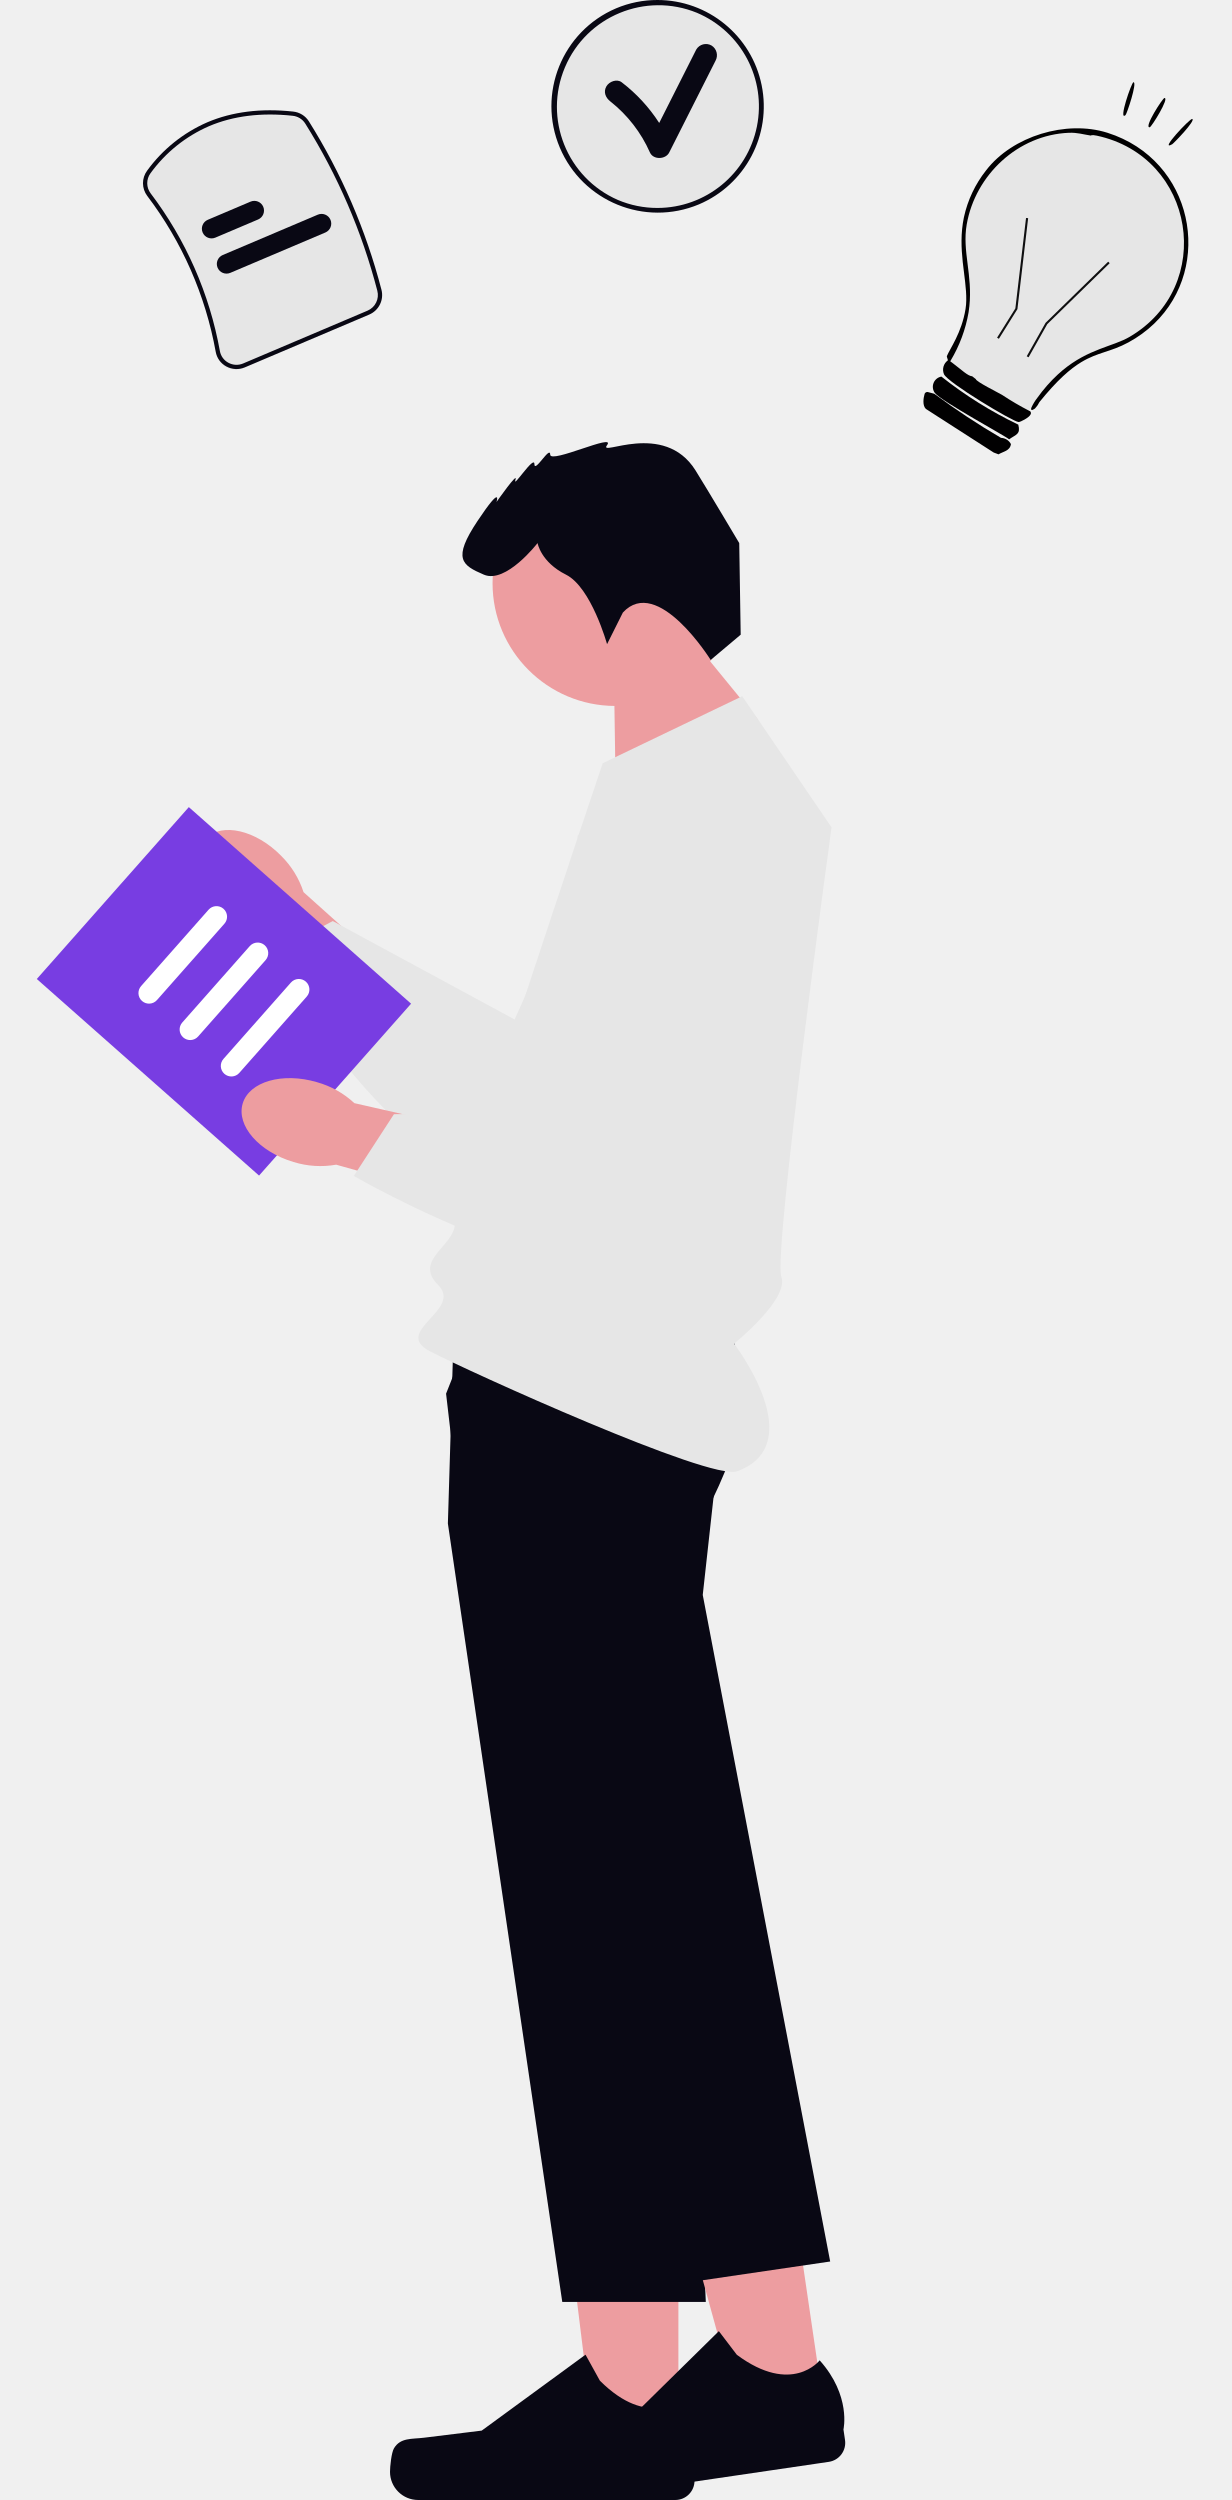
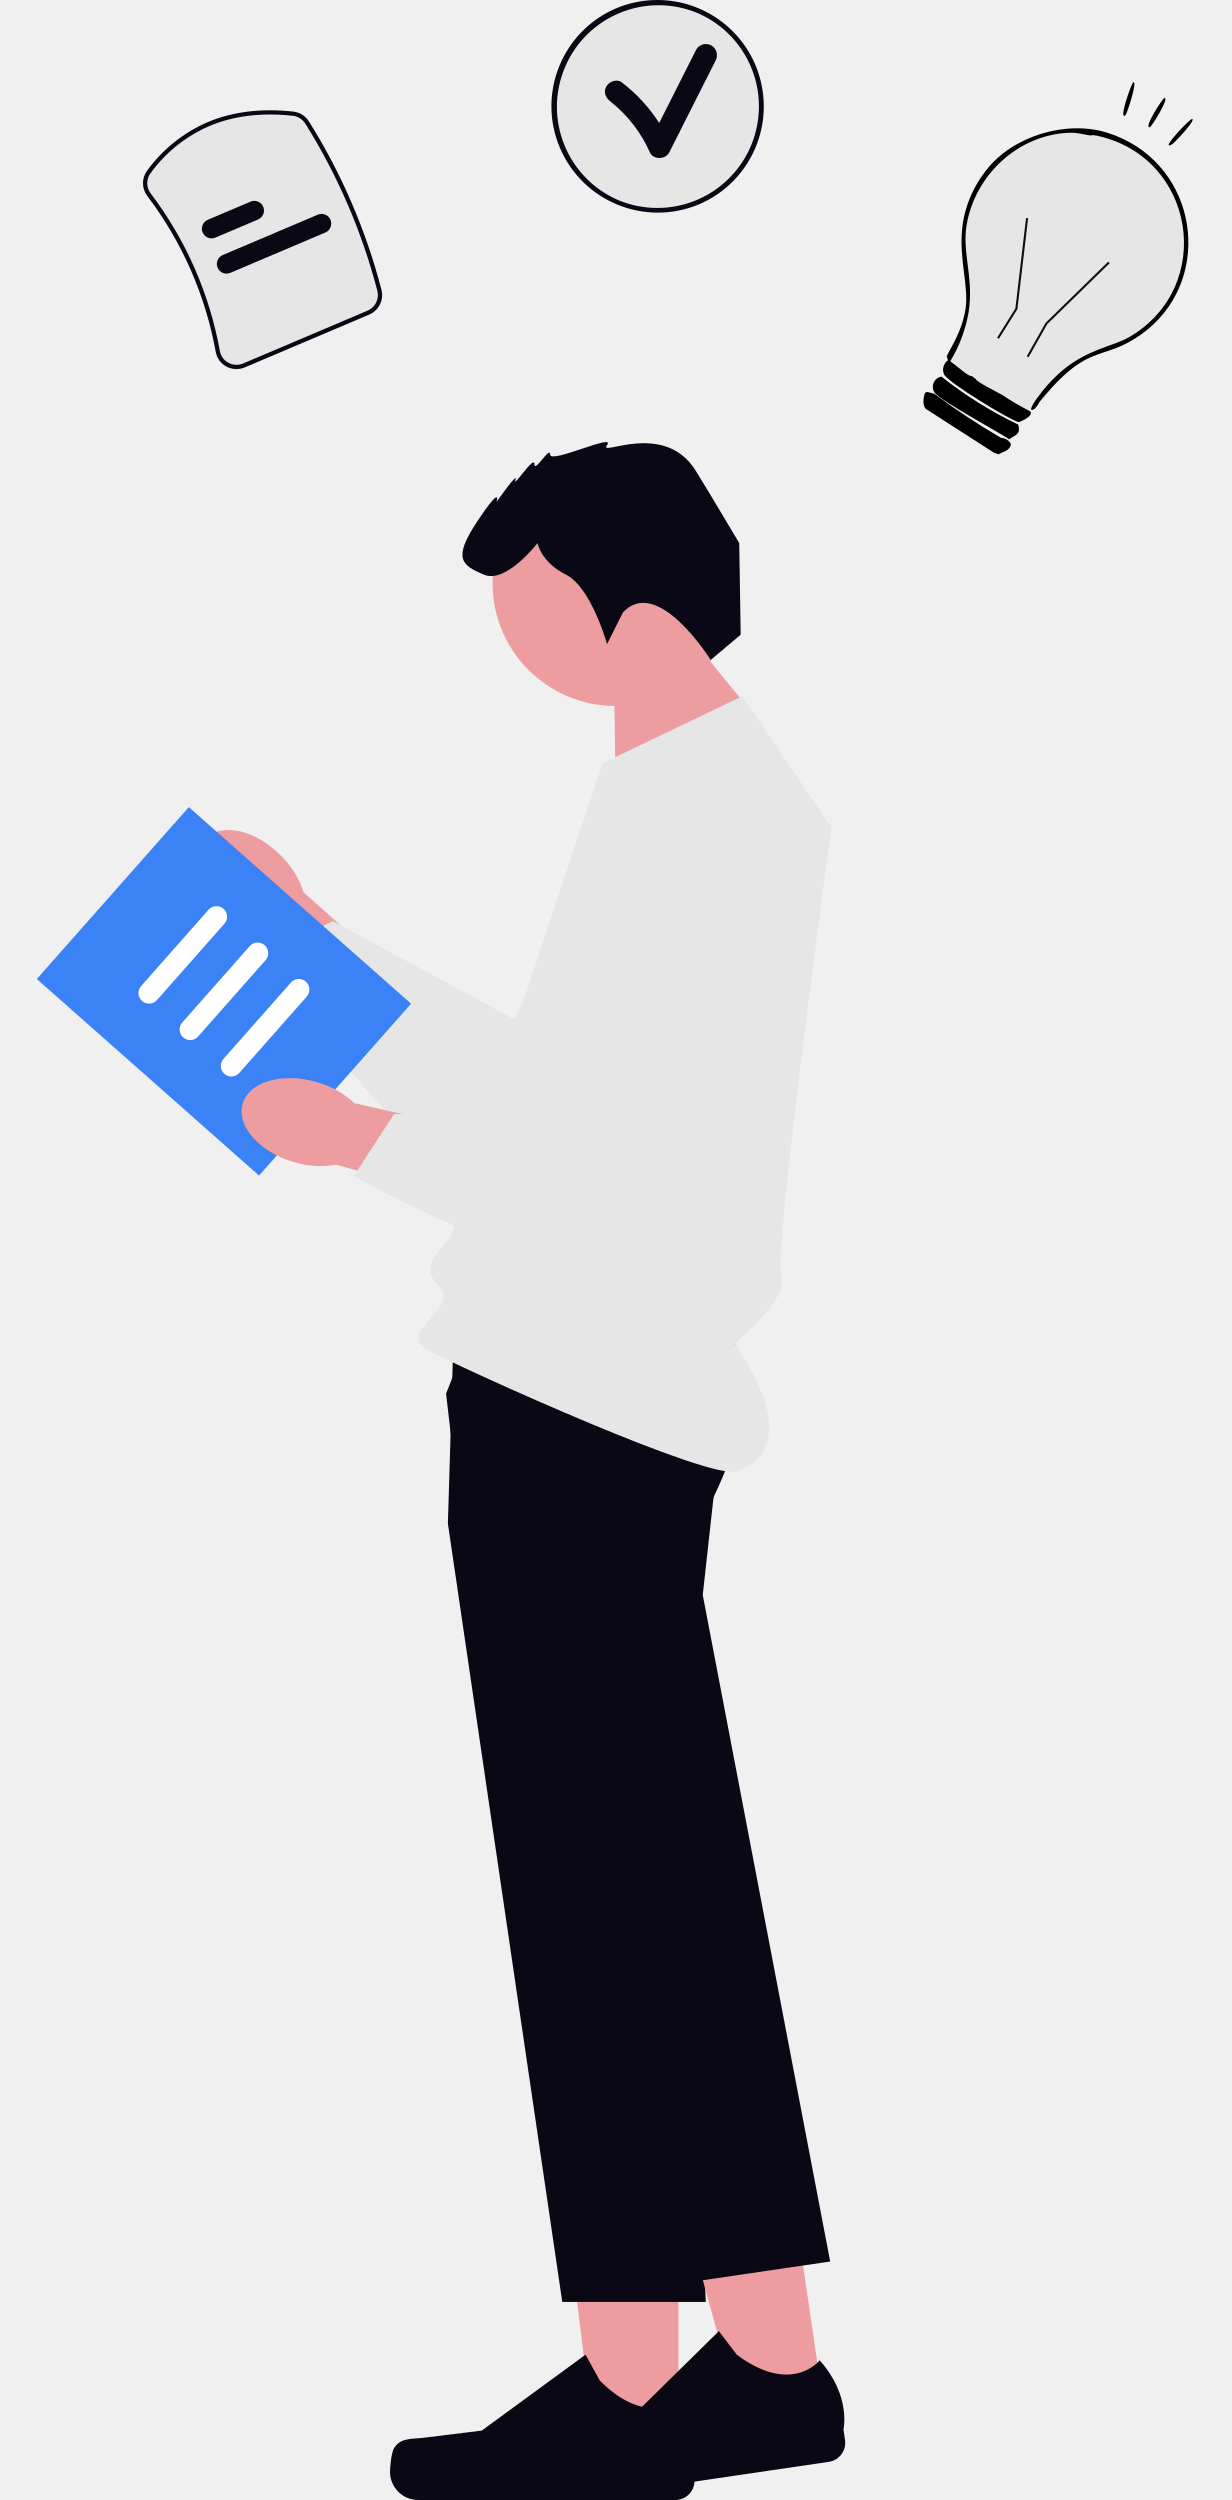
<svg xmlns="http://www.w3.org/2000/svg" width="394.273" height="800.22" viewBox="0 0 394.273 800.22" role="img" artist="Katerina Limpitsouni" source="https://undraw.co/">
  <g transform="translate(-872.203 -226.154)">
    <g transform="translate(872.203 367.667)">
      <path d="M175.593,196.85c-8.1-8.243-18.918-10.745-24.162-5.589s-2.93,16.015,5.174,24.259a28.921,28.921,0,0,0,11.5,7.363l34.759,34.491L218.7,240.717l-35.948-32.233a28.922,28.922,0,0,0-7.165-11.634Z" transform="translate(-85.591 -64.425)" fill="#ed9da0" />
      <path d="M190.123,176.294l-36.444,80.849-58.2-31.5L74.656,236.7s47.573,79.534,80.147,70.48S245.219,216.027,234.8,190.69s-44.675-14.4-44.675-14.4Z" transform="translate(11.042 -72.339)" fill="#e6e6e6" />
      <path d="M133.294,561.156l-26.574,0-12.64-102.5,39.22,0Z" transform="translate(83.851 81.622)" fill="#ed9da0" />
      <path d="M91.358,535.312h0c-.827,1.393-1.264,5.891-1.264,7.512h0a9.019,9.019,0,0,0,9.019,9.019h82.295a6.153,6.153,0,0,0,6.153-6.153v-3.426s4.071-10.3-4.311-22.99c0,0-10.417,9.938-25.983-5.628l-4.59-8.316-33.227,24.3L101.033,531.9c-4.029.5-7.6-.077-9.674,3.414Z" transform="translate(34.743 106.863)" fill="#090814" />
      <path d="M78.076,196.252l-.536-35.841,22.1-13.779,24.033,29.4Z" transform="translate(118.96 -87.109)" fill="#ed9da0" />
      <ellipse cx="39.308" cy="39.308" rx="39.308" ry="39.308" transform="translate(157.66 5.838)" fill="#ed9da0" />
      <path d="M80.156,353.527,116.773,602.7h45.941l-6.109-142.236-3.215-74.789,9.324-35.6a159,159,0,0,0,7.832-17.5c4.037-10.824,7.225-23.8,2.492-29.955-1.742-2.269-6.27-3.948-12.423-5.2a128.547,128.547,0,0,0-12.861-1.831c-27.168-2.688-65.813-1.009-65.813-1.009L80.959,327l-.545,18.1-.259,8.422Z" transform="translate(63.204 -7.383)" fill="#090814" />
      <path d="M117.409,552.864l-26.29,3.863L63.7,457.156l38.8-5.7Z" transform="translate(146.545 77.728)" fill="#ed9da0" />
      <path d="M59.823,539.021h0c-.616,1.5-.394,6.012-.158,7.616h0A9.019,9.019,0,0,0,69.9,554.248l81.42-11.97a6.153,6.153,0,0,0,5.192-6.982l-.5-3.39s2.53-10.78-7.609-22.118c0,0-8.861,11.348-26.525-1.788l-5.751-7.559L86.79,529.314,68.9,534.236c-3.914,1.077-7.532,1.03-9.075,4.785h0Z" transform="translate(113.969 104.218)" fill="#090814" />
      <path d="M62.55,314.142,67.573,357.4l27.39,91.145L140.05,598.6l45.448-6.679L144.709,378.56l4.039-36.585s1.315-3.637,2.823-8.961c2.993-10.533,6.746-27.685,2.617-36.435a10.229,10.229,0,0,0-2.123-3.057c-1.624-1.575-4.925-2.532-9.348-3.039-18.486-2.089-56.556,3.886-73.5,6.82l-6.67,16.839Z" transform="translate(80.233 -9.554)" fill="#090814" />
      <path d="M165.935,160.791,121.28,182.226S73.945,322.443,73.945,329.588s-13.4,11.61-5.359,19.648S53.626,364.082,66.018,370.5s89.7,41.54,98.295,38.373c23.708-8.735-1-40.831-1-40.831s17.809-14.342,15.13-21.487,16.076-143.79,16.076-143.79l-28.579-41.976Z" transform="translate(71.647 -79.452)" fill="#e6e6e6" />
      <path d="M128.77,162.561l-5.056,10.112s-5.056-18.2-13.145-22.246-9.1-10.112-9.1-10.112-10.112,13.145-17.19,10.112-10.112-5.056-2.022-17.19,6.067-6.067,6.067-6.067,7.078-10.112,6.067-7.078,6.067-8.089,6.067-5.056,5.056-6.067,5.056-3.033,21.234-7.078,18.2-3.033,18.2-8.089,28.313,8.089c3.681,5.889,13.994,23.257,13.994,23.257l.468,29.325-9.608,8.088s-16.989-27.3-28.111-15.167Z" transform="translate(70.598 -108)" fill="#090814" />
      <g transform="translate(0 137.646) rotate(-19)">
-         <path d="M110.7,82.656,46.78,118.834,0,36.178,63.923,0Z" fill="#783de2" />
+         <path d="M110.7,82.656,46.78,118.834,0,36.178,63.923,0Z" fill="#3C82F7" />
        <rect width="39.386" height="6.768" rx="3.384" transform="matrix(0.87, -0.493, 0.493, 0.87, 27.887, 50.857)" fill="#fff" />
        <rect width="39.386" height="6.768" rx="3.384" transform="matrix(0.87, -0.493, 0.493, 0.87, 36.553, 66.17)" fill="#fff" />
        <rect width="39.386" height="6.768" rx="3.384" transform="matrix(0.87, -0.493, 0.493, 0.87, 45.219, 81.483)" fill="#fff" />
      </g>
      <path d="M155.04,241.441c-11.082-3.274-21.755-.21-23.838,6.843s5.213,15.423,16.3,18.7a28.92,28.92,0,0,0,13.632.853l47.132,13.28,5.76-22.25-47.075-10.729a28.923,28.923,0,0,0-11.911-6.693Z" transform="translate(-53.527 -36.549)" fill="#ed9da0" />
      <path d="M149.287,195.028l7.387,88.375-66.17.712L77.662,303.889s80.2,46.439,104.284,22.71,34.8-123.581,13.386-140.673S149.287,195.028,149.287,195.028Z" transform="translate(35.591 -68.991)" fill="#e6e6e6" />
    </g>
    <g transform="matrix(0.848, 0.53, -0.53, 0.848, 1214.149, 238.21)">
      <path d="M71.964,35.982a43.659,43.659,0,0,1-.7,7.784,38.227,38.227,0,0,1-3.782,9.377c-3.2,5.684-6.631,7.806-9.451,13.372-.485.375-.984.712-1.491,1.043-1.013.654-1.124,3.855-2.2,4.406-.007.007-.015.007-.022.015a4.069,4.069,0,0,0-.558,1.851v.015c-.543,3.18-1.013,9.649-1.557,13.475-.073.463-.14.889-.213,1.263-.184,1.013-.374,1.66-.587,1.74-2.622,1.013-3.738-.375-6.609,0-1.542.206-9.414,1.469-11.015,1.469-4.545,0-7.005-1.549-10.684-3.209-.257-.11-.514-.228-.786-.345-.1-.037-.183-.081-.279-.117-1.057-.448-2.056-11.742-3.047-16.016a.027.027,0,0,1-.007-.022c-.206-.889-.411-1.469-.617-1.586l-.154-.088c-.654-.375-1.292-.786-1.917-1.212C12.506,62.895,5.2,56.9,1.593,47.1A41.3,41.3,0,0,1,0,35.982a35.982,35.982,0,1,1,71.963,0Z" transform="translate(0.542 19.347)" fill="#e6e6e6" />
      <path d="M71.808,45.178a38.23,38.23,0,0,1-3.782,9.377c-3.2,5.684-6.631,7.806-9.451,13.372C56.7,71.635,55.1,76.871,54.008,85.7c-.066.521.073,1.116,0,1.63-.169,1.138.037.933-.654,1.961-.316.176-.507-.073-.609-.558a15.332,15.332,0,0,1-.044-3.686,48.542,48.542,0,0,1,1.6-9.789v-.015c.176-.639.367-1.256.558-1.85,3.4-10.354,9.671-15.046,12.513-20.466C82.3,24.521,54.713-7.187,24.327,3.843c-1.63.595-1.542.94-1.63.984-2.284.991-4.141,1.425-6.359,2.93C2.87,16.921-1.962,35.051,4.111,49.987,7.4,58.072,14.289,62.632,18.746,71.819q.4.8.771,1.674a.027.027,0,0,0,.007.022,44.893,44.893,0,0,1,3.327,16.133c.007.1.015.191.015.286.264.022.521.037.771.059,3.9.338,6.425.962,7.733.286l1.439.147c.477.668,8.5-.147,9.781-.162h.33a89.411,89.411,0,0,0,9.612-.272c.162-.015.33-.037.492-.059a.859.859,0,0,1,.654.984c.1.925-1.432,3.605-1.953,3.907-1.505.881-26.032,1.329-28.374-.323a3.68,3.68,0,0,1-1.3-4.4c-.044-.206-.947-.793-.984-.984-.44-2.5.081-8.834-2.93-15.979a19.281,19.281,0,0,0-1.307-2.533c-3.782-6.3-11.088-12.293-14.694-22.1A36.662,36.662,0,0,1,.2,32.055C1.5,18.25,13.408,4.665,26.772,1.236c27.97-7.182,51.586,18.182,45.036,43.942Z" transform="translate(0 17.935)" fill="#010001" />
      <path d="M30.1,0c2.327,2.214,1.084,2.963,0,5.544-1.368-.308-24.783,1.189-28.045,0A3.323,3.323,0,0,1,1.077,0,130.745,130.745,0,0,0,30.1,0Z" transform="translate(21.976 113.522)" fill="#010001" />
      <path d="M31.96.652c.916,2.037-.837,3.287-1.631,4.892L28.7,5.87,2.937,5.544C1.382,5.245.4,3.073,0,1.631A.963.963,0,0,1,.491.652L2.61,0a231.725,231.725,0,0,0,25.6.652A3.726,3.726,0,0,1,31.96.652Z" transform="translate(21.42 119.392)" fill="#010001" />
      <path d="M13.127,37.7h-.676V26.656L0,.289.611,0,13.127,26.5Z" transform="translate(19.116 55.812)" fill="#0f0f10" />
      <path d="M.319.057C1.7-.884,1.722,10.134,1.3,10.492-.312,11.848-.143.372.319.057Z" transform="translate(36.017 0)" fill="#010001" />
      <path d="M.058.033c1.084-.7,3.586,9.732,3.424,10.272C2.56,13.377-.453.361.058.033Z" transform="translate(25.191 1.002)" fill="#010001" />
      <path d="M2.107.008C3.4-.331,1.224,9.81.966,10.281-1.479,14.729,1.405.193,2.107.008Z" transform="translate(45.316 1.027)" fill="#010001" />
      <path d="M.554,39.489,0,27.217l.012-.047L6.621,0l.657.16L.68,27.283l.549,12.176Z" transform="translate(42.213 54.04)" fill="#0f0f10" />
    </g>
    <g transform="translate(926.582 238.21) rotate(19)">
      <path d="M50.067,75.54H6.839a6.117,6.117,0,0,1-4.8-2.314A5.992,5.992,0,0,1,.862,68.135,117.592,117.592,0,0,0,.186,13.346a6.065,6.065,0,0,1,2.8-6.711c15.659-9.115,32.381-8.837,49.7.829a6.133,6.133,0,0,1,3.117,4.4,192.416,192.416,0,0,1,.33,58.418,6.1,6.1,0,0,1-6.063,5.262Z" transform="translate(0.962 40.839) rotate(-42)" fill="#e6e6e6" />
      <path d="M17.971,6.2H3.1A3.1,3.1,0,0,1,3.1,0H17.971a3.1,3.1,0,1,1,0,6.2Z" transform="translate(28.144 53.247) rotate(-42)" fill="#090814" />
      <path d="M36.153,6.2H3.1A3.1,3.1,0,1,1,3.1,0H36.153a3.1,3.1,0,1,1,0,6.2Z" transform="translate(36.341 62.351) rotate(-42)" fill="#090814" />
      <path d="M7.507,76.9a6.761,6.761,0,0,1-5.324-2.571,6.632,6.632,0,0,1-1.3-5.665A117.051,117.051,0,0,0,3.762,41.388a117.055,117.055,0,0,0-3.553-27.2,6.744,6.744,0,0,1,3.11-7.463A47.006,47.006,0,0,1,27.158,0C35.791,0,44.72,2.54,53.7,7.55a6.766,6.766,0,0,1,3.456,4.88,192.879,192.879,0,0,1,.331,58.627A6.784,6.784,0,0,1,50.766,76.9H7.507ZM27.158,1.359A45.661,45.661,0,0,0,4.006,7.9a5.385,5.385,0,0,0-2.48,5.957A118.413,118.413,0,0,1,5.121,41.372,118.415,118.415,0,0,1,2.206,68.965a5.283,5.283,0,0,0,1.039,4.515A5.411,5.411,0,0,0,7.507,75.54H50.763a5.425,5.425,0,0,0,5.376-4.676,191.528,191.528,0,0,0-.328-58.217A5.417,5.417,0,0,0,53.039,8.74C44.262,3.841,35.557,1.359,27.158,1.359Z" transform="translate(0 39.854) rotate(-42)" fill="#090814" />
    </g>
    <g transform="translate(1048.588 226.154)">
      <g transform="translate(0.771 0.77)">
        <circle cx="33.281" cy="33.281" r="33.281" transform="translate(0 0)" fill="#e6e6e6" />
        <path d="M432.679,54.408a3.6,3.6,0,0,0-4.879,1.279L415.933,79.2a51.547,51.547,0,0,0-12.009-13.023c-1.525-1.178-3.995-.232-4.879,1.279-1.077,1.842-.25,3.7,1.279,4.879a42.929,42.929,0,0,1,12.649,16.329c1.09,2.406,5.02,2.254,6.158,0l14.828-29.375a3.652,3.652,0,0,0-1.279-4.879h0Z" transform="translate(-382.087 -40.614)" fill="#090814" />
      </g>
      <path d="M33.552-.5A34.06,34.06,0,0,1,46.806,64.927,34.06,34.06,0,0,1,20.3,2.176,33.839,33.839,0,0,1,33.552-.5Zm0,66.562A32.52,32.52,0,0,0,46.206,3.6,32.519,32.519,0,0,0,20.9,63.508,32.307,32.307,0,0,0,33.552,66.062Z" transform="translate(0.5 0.5)" fill="#090814" />
    </g>
  </g>
</svg>
